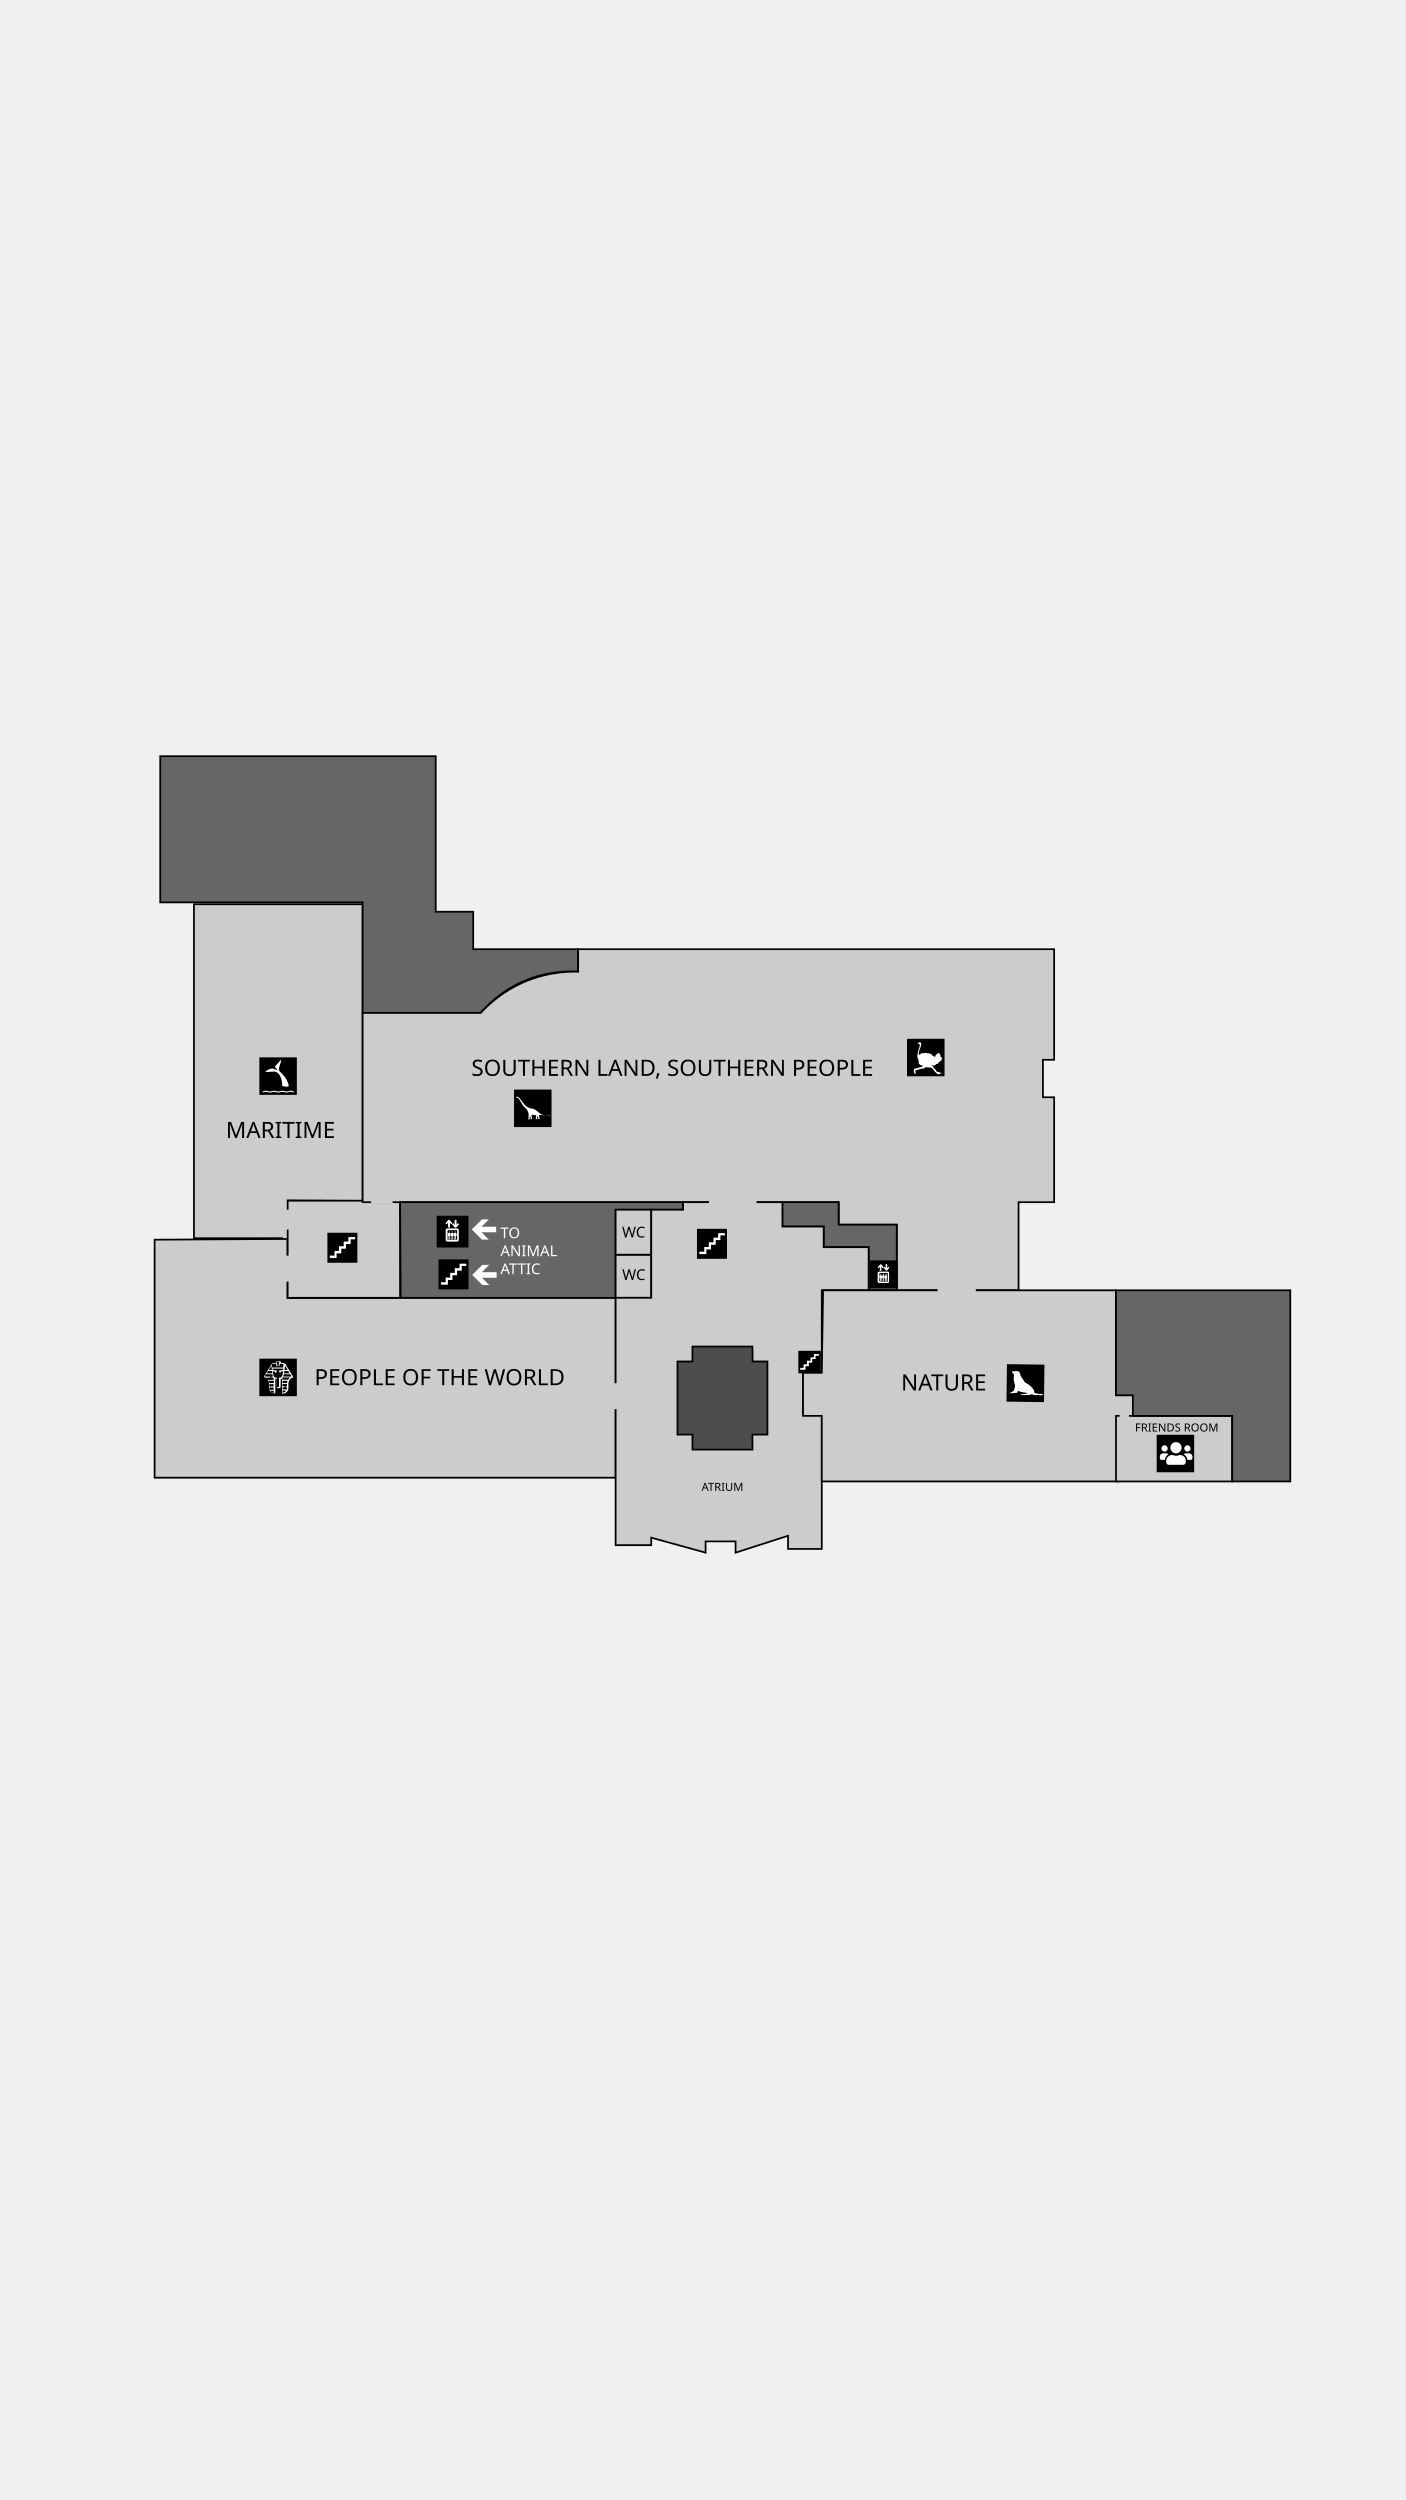
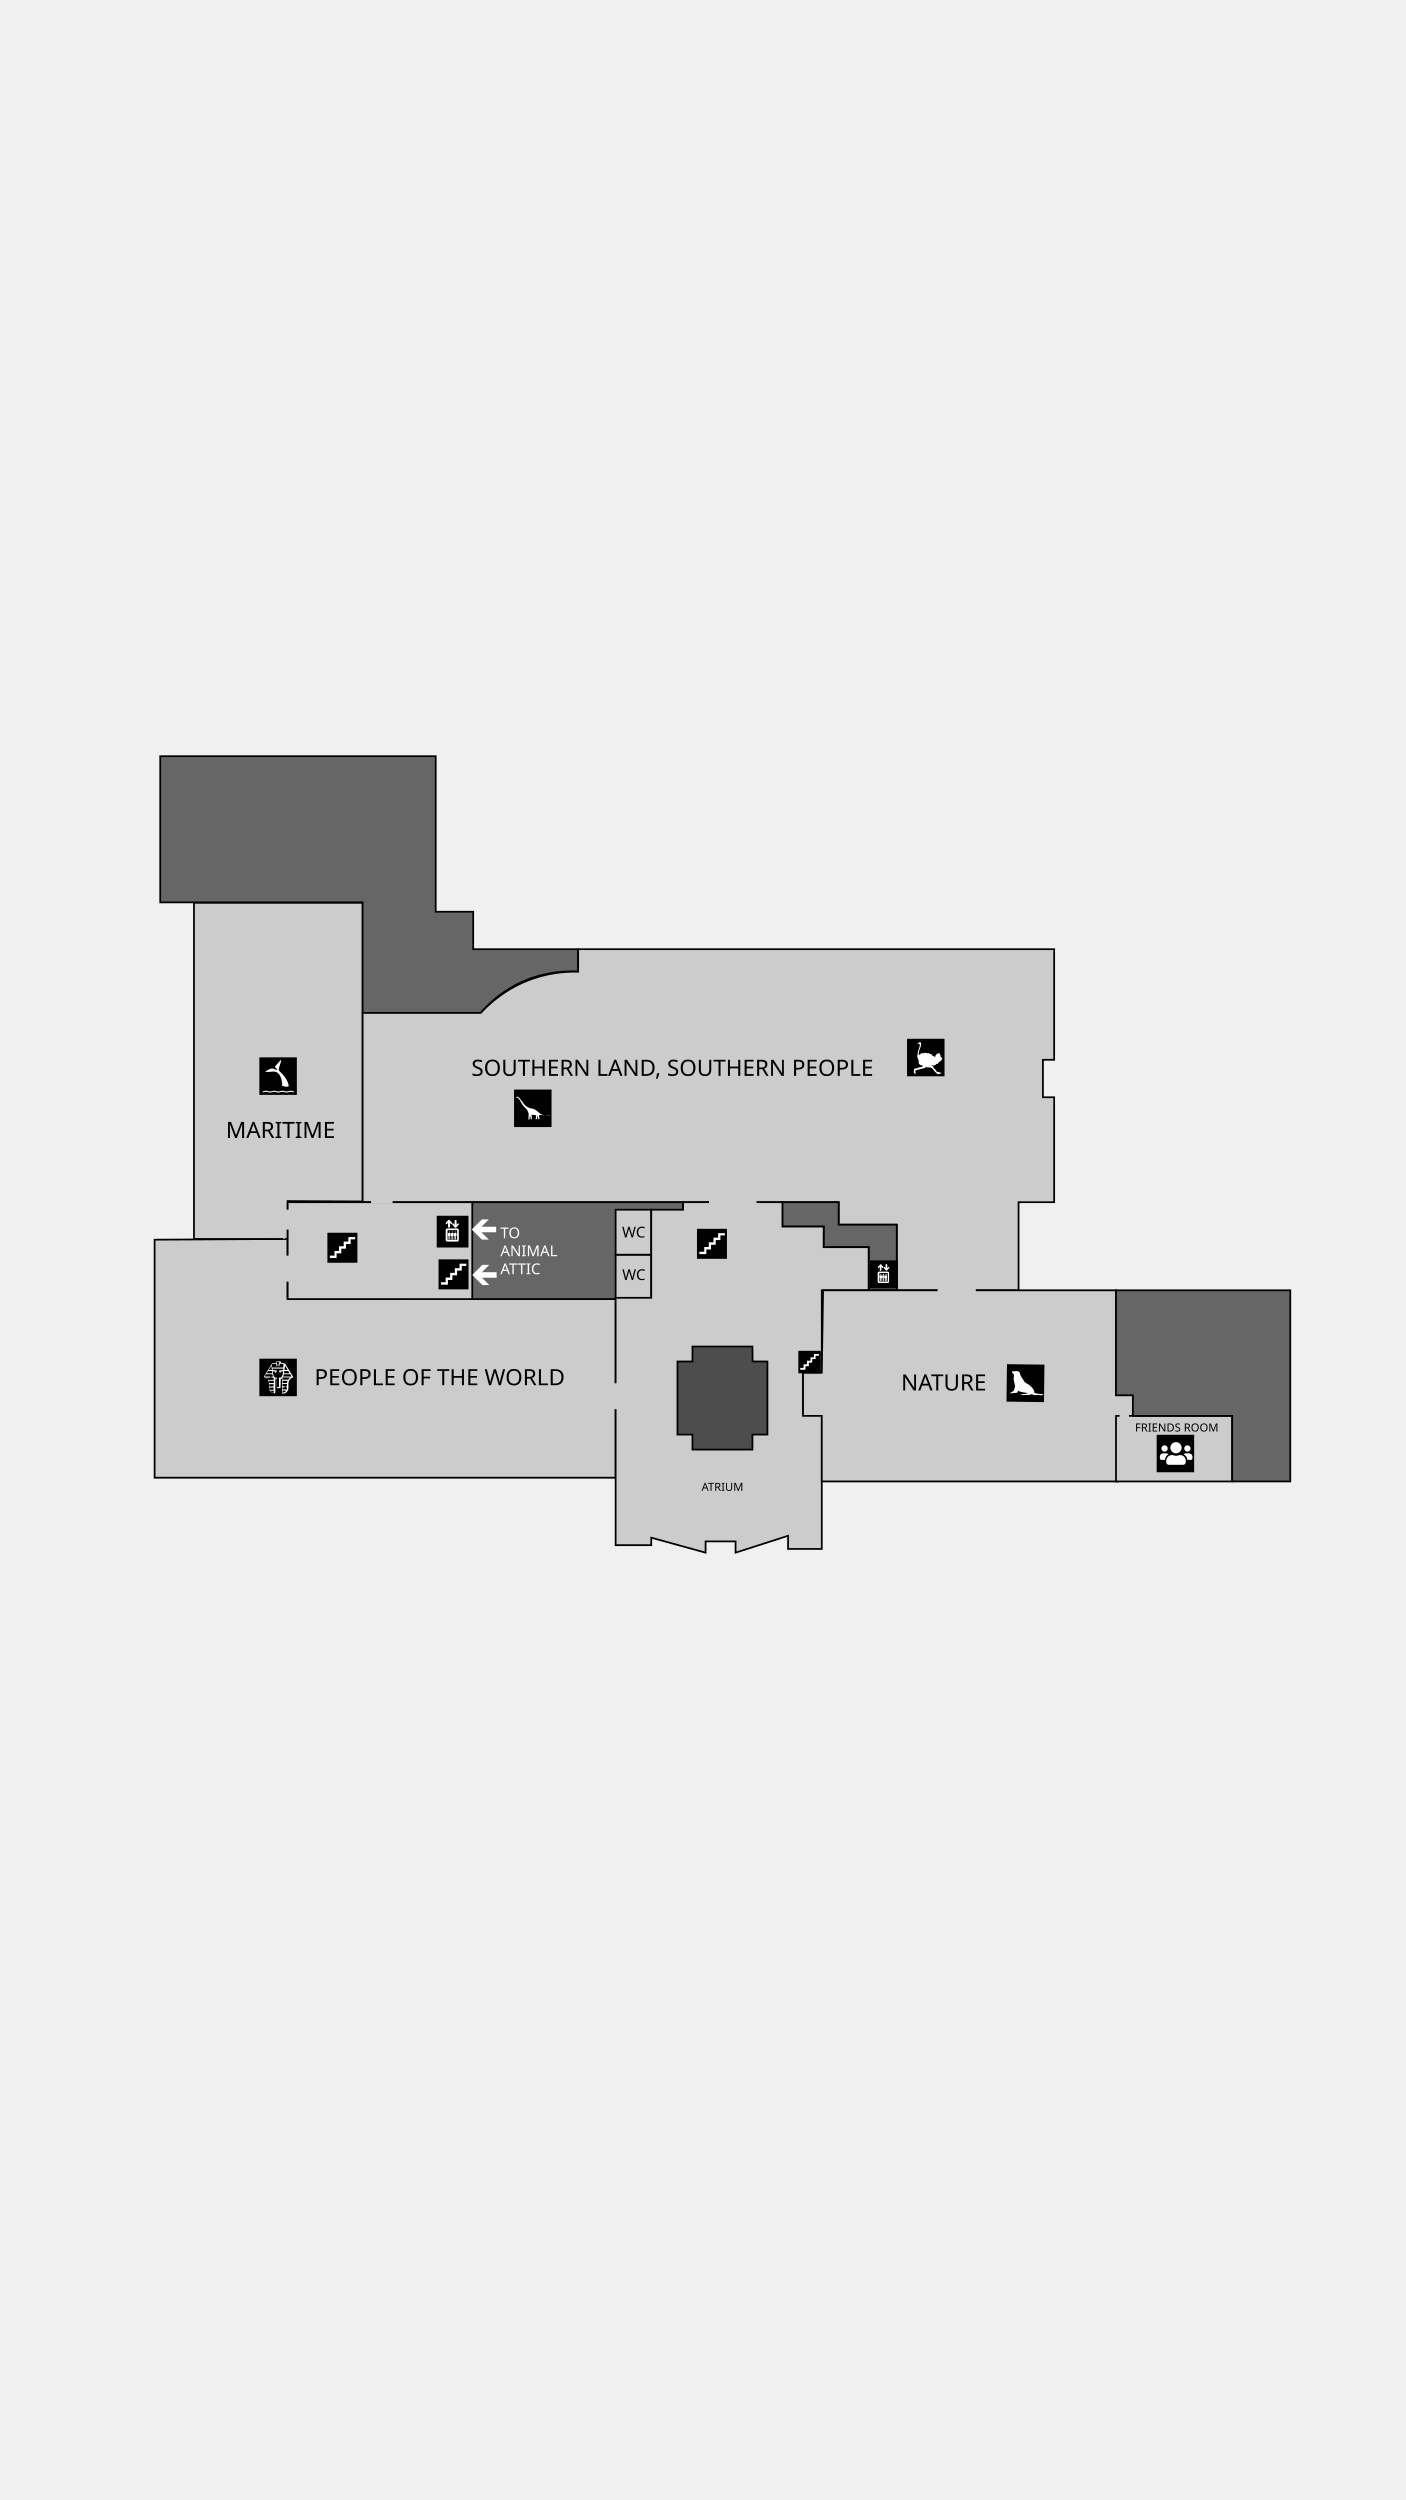
<svg xmlns="http://www.w3.org/2000/svg" xmlns:xlink="http://www.w3.org/1999/xlink" version="1.1" x="0px" y="0px" viewBox="0 0 750 1334" style="enable-background:new 0 0 750 1334;" xml:space="preserve">
  <style type="text/css">
	.st0{fill:#FFFFFF;}
	.st1{fill:#CCCCCC;stroke:#000000;stroke-width:0.938;}
	.st2{fill:#666666;stroke:#000000;stroke-width:0.938;}
	.st3{fill:#4D4D4D;stroke:#000000;stroke-width:0.938;}
	.st4{fill:none;stroke:#CCCCCC;stroke-width:3;stroke-miterlimit:10;}
	.st5{fill:#FFFFFF;stroke:#000000;stroke-miterlimit:10;}
	.st6{display:none;}
	.st7{display:inline;fill:#231F20;stroke:#000000;stroke-width:0.938;}
	.st8{display:inline;}
	.st9{stroke:#000000;stroke-width:0.938;}
	.st10{fill:none;}
	.st11{font-family:'Avenir-Book';}
	.st12{font-size:12px;}
	.st13{font-size:6px;}
	.st14{font-size:8px;}
</style>
  <symbol id="LeftArrow" viewBox="-26.5 -22 53 44">
    <path class="st0" d="M-26.5,0l22-22h15l-16,16h32V6h-32l16,16h-15L-26.5,0z" />
  </symbol>
  <g id="Layer_1">
    <g id="OUTLINE">
      <polygon class="st1" points="82.5,661.5 153.5,661.1 153.5,692.5 328.5,692.5 328.5,788.5 82.5,788.5   " />
-       <rect x="153.5" y="641.5" class="st1" width="60" height="51" />
-       <polyline class="st1" points="151,660.7 103.5,660.7 103.5,482.5 193.5,482.5 193.5,640.7 153.5,640.5 153.5,692.5 213.5,692.5     213.5,640.7 153.5,640.7 153.5,692.5 213.5,692.5 213.5,640.2   " />
+       <polyline class="st1" points="151,661.1 103.5,661.1 103.5,481.7 193.5,481.7 193.5,641.1 153.5,640.9 153.5,693.2 213.5,693.2     213.5,641.1 153.5,641.1 153.5,693.2 213.5,693.2 213.5,640.6   " />
      <path class="st2" d="M308.5,518.5c-5.6-0.4-16.6-0.3-29,5c-12,5.2-19.4,12.8-23,17h-63v-59h-108v-78h147v83h20v20h56V519" />
      <path class="st1" d="M256.5,540.5c3.8-4.1,9.7-9.5,18-14c14-7.5,27.2-8.2,34-8v-12h254v59h-6v20h6v56h-19v47h-65v-35h-31v-12h-254    v-101H256.5z" />
-       <polygon class="st2" points="213.8,692.5 328.5,692.5 328.5,645.5 364.5,645.5 364.5,641.5 213.5,641.5   " />
-       <rect x="328.5" y="669.5" class="st1" width="19" height="23" />
+       <polygon class="st2" points="251.7,693.2 337.6,693.2 337.6,645.6 364.5,645.6 364.5,641.5 251.5,641.5   " />
+       <rect x="328.5" y="669.5" class="st1" width="19" height="23.7" />
      <rect x="328.5" y="645.5" class="st1" width="19" height="24" />
      <polygon class="st2" points="417.4,641.5 447.5,641.5 447.5,653.5 478.5,653.5 478.5,688.5 463.5,688.5 463.5,665.5 439.5,665.5     439.5,654.5 417.5,654.5   " />
      <polygon class="st1" points="328.5,692.5 347.5,692.5 347.5,645.5 364.5,645.5 364.5,641.5 417.5,641.5 417.5,654.5 439.5,654.5     439.5,665.5 463.5,665.5 463.5,688.5 438.5,688.5 438.5,732.5 428.5,732.5 428.5,754.5 438.5,754.5 438.5,826.5 420.5,826.5     420.5,819.5 392.5,828.5 392.5,822.5 376.5,822.5 376.5,828.5 347.5,820.5 347.5,824.5 328.5,824.5   " />
      <polygon class="st1" points="439.2,688.5 595.5,688.5 595.5,744.5 604.5,744.5 604.5,755.5 596.5,755.5 596.5,790.5 438.5,790.5     438.5,755.5 428.5,755.5 428.5,732.5 438.5,732.5   " />
      <rect x="595.5" y="755.5" class="st1" width="62" height="35" />
      <polygon class="st2" points="595.5,688.5 688.5,688.5 688.5,790.5 657.5,790.5 657.5,755.5 604.5,755.5 604.5,744.5 595.5,744.5       " />
      <polygon id="Atrium" class="st3" points="369.5,718.5 401.5,718.5 401.6,726.5 409.5,726.5 409.5,765.5 401.5,765.5 401.5,773.5     369.5,773.5 369.5,765.5 361.5,765.5 361.5,726.5 369.5,726.5   " />
+       <rect x="153.5" y="641.5" class="st1" width="98.5" height="51.7" />
    </g>
    <line class="st4" x1="198" y1="640.7" x2="209.5" y2="640.7" />
    <line class="st4" x1="153.5" y1="656.1" x2="153.5" y2="645.5" />
    <line class="st4" x1="153.5" y1="683.9" x2="153.5" y2="670" />
    <line class="st4" x1="328.5" y1="751.9" x2="328.5" y2="738.1" />
    <line class="st4" x1="378.3" y1="641.5" x2="403.7" y2="641.5" />
    <line class="st4" x1="500.3" y1="688.5" x2="520.7" y2="688.5" />
    <line class="st4" x1="597.4" y1="755.3" x2="602.4" y2="755.3" />
  </g>
  <g id="Icons">
    <g id="Whale">
      <rect x="138.4" y="564.2" width="20" height="20" />
      <g>
        <path class="st5" d="M157.3,583.5c-0.4,0-0.7-0.1-1.1-0.2c-0.4-0.1-0.7-0.2-1.1-0.2c-0.4,0-0.8,0.1-1.1,0.2s-0.7,0.2-1.1,0.2     c-0.4,0-0.7-0.1-1.1-0.2c-0.4-0.1-0.7-0.2-1.1-0.2c-0.4,0-0.8,0.1-1.1,0.2s-0.7,0.2-1.1,0.2s-0.7-0.1-1.1-0.2     c-0.4-0.1-0.7-0.2-1.1-0.2c-0.4,0-0.8,0.1-1.1,0.2c-0.3,0.1-0.7,0.2-1.1,0.2c-0.4,0-0.7-0.1-1.1-0.2c-0.4-0.1-0.7-0.2-1.1-0.2     c-0.4,0-0.8,0.1-1.1,0.2c-0.3,0.1-0.7,0.2-1.1,0.2v-1.6c0.4,0,0.7-0.1,1.1-0.2c0.4-0.1,0.7-0.2,1.1-0.2c0.4,0,0.8,0.1,1.1,0.2     s0.7,0.2,1.1,0.2c0.4,0,0.7-0.1,1.1-0.2c0.4-0.1,0.7-0.2,1.1-0.2c0.4,0,0.8,0.1,1.1,0.2s0.7,0.2,1.1,0.2c0.4,0,0.7-0.1,1.1-0.2     c0.4-0.1,0.7-0.2,1.1-0.2c0.4,0,0.8,0.1,1.1,0.2c0.3,0.1,0.7,0.2,1.1,0.2c0.4,0,0.7-0.1,1.1-0.2c0.4-0.1,0.7-0.2,1.1-0.2     c0.4,0,0.8,0.1,1.1,0.2c0.3,0.1,0.7,0.2,1.1,0.2V583.5z M150.1,580.1c0.1,0,0.4-0.1,0.5-0.1c0.4,0,0.8,0.1,1.1,0.2     c0.3,0.1,0.7,0.2,1.1,0.2c0.4,0,0.7-0.1,1.1-0.2c0.2-0.1,0.5-0.2,0.7-0.2c-0.1-4.4-4.7-8.4-5-8.6c-0.2-0.2-0.4-0.7-0.3-1.2     l1.1-3.6c0.2-0.6,0.1-1.3-0.1-1.6c-0.1-0.1-0.5-0.2-0.7,0.1l-3,3.4c-0.7,0.7-0.1,1.4-0.1,1.4c-1-0.4-2.2-0.1-2.9,0.1l-2.4,1.3     c-0.2,0.1-0.4,0.4-0.2,0.6c0.4,0.7,1.8,0.7,4.6,0.4C150.1,571.8,150.2,579.2,150.1,580.1z" />
      </g>
    </g>
    <g id="Wheelchair_1_" class="st6">
      <rect x="622" y="535.8" class="st7" width="20" height="20" />
      <g id="Wheelchair" class="st8">
        <path class="st0" d="M629.2,539.4c0.9,0,1.5-0.7,1.5-1.5c0-0.9-0.7-1.5-1.5-1.5s-1.5,0.7-1.5,1.5     C627.7,538.6,628.4,539.4,629.2,539.4z M630.3,553.5c-2.7,0-4.8-2.2-4.8-4.9c0-1.4,0.7-2.8,1.6-3.6l-0.1-1.5     c-1.7,1-2.9,3-2.9,5.1c0,3.4,2.7,6.1,6,6.1c2.4,0,4.7-1.7,5.5-3.8l-1-1.2C634.5,551.8,632.6,553.5,630.3,553.5z M639.7,550.5H639     l-3-4.3c-0.2-0.3-0.8-1.1-1.5-1.1H631v-1.5h3c0.4,0,0.9-0.2,0.9-0.6c0-0.4-0.4-0.6-0.9-0.6h-3v-1.5c0-0.9-0.8-1.1-1.5-1.1     s-1.1,0.4-1.1,1.1v5.4c0.1,0.9,0.7,1.1,1.5,1.1h4.7l2.7,3.4c0.2,0.3,0.8,1.1,0.8,1.1h1.9c0.4,0,0.8-0.4,0.8-0.8     S640.1,550.5,639.7,550.5z" />
      </g>
    </g>
    <g id="Seal">
      <rect x="537.2" y="728.1" transform="matrix(1.322266e-02 -0.9999 0.9999 1.322266e-02 -198.0719 1275.428)" width="20" height="20" />
      <g>
        <g>
          <path class="st0" d="M556,743.8c-0.7,0.1-1.4,0-2.1-0.1c-0.5-0.1-1-0.2-1.4-0.3c-0.2,0-0.4-0.1-0.6-0.2c0.1-0.4,0-0.7-0.1-1      c-0.2-0.3-0.2-0.7-0.4-0.9c-1-1.4-2.3-2.5-3.9-3.3c-0.4-0.2-0.8-0.5-1-0.9c-0.2-0.4-0.5-0.8-0.7-1.2c-0.3-0.5-0.6-0.9-0.9-1.3      s-0.4-0.8-0.5-1.3c-0.1-0.3-0.2-0.5-0.3-0.8c-0.1-0.4-0.4-0.6-0.8-0.7c-0.3-0.1-0.5-0.2-0.8-0.2l-0.6,0c-0.5,0.2-1,0.2-1.5,0.1      c-0.3-0.1-0.4,0.1-0.4,0.4c0,0.1,0.1,0.2,0.1,0.3c0.3,0.3,0.6,0.7,0.9,1c0.1,0.1,0.1,0.2,0.1,0.3c0,0.3-0.1,0.6-0.1,0.9      c-0.1,0.3-0.2,0.6-0.1,0.9c0,0.6,0.1,1.1,0.2,1.7c0.1,0.5,0.3,1.1,0.4,1.6c0.1,0.3,0.1,0.6,0.1,0.9c-0.1,0.7-0.3,1.4-0.5,2      c-0.1,0.3-0.2,0.5-0.4,0.6c-0.4,0.2-0.8,0.4-1.1,0.6c-0.1,0-0.1,0-0.1,0.1c-0.2,0.1-0.5,0.2-0.7,0.4l0,0.1      c1.2-0.1,2.5-0.2,3.7-0.3c0.2,0,0.3-0.1,0.4-0.3c0.1-0.3,0.3-0.6,0.4-0.9c0.3,0.3,0.7,0.5,1.1,0.6c1,0.3,2.1,0.5,3.2,0.6      c0.2,0,0.5,0,0.7,0.1c0.1,0,0.1,0.1,0.2,0.1c-0.1,0.1-0.2,0.1-0.2,0.1c-0.8,0.1-1.5,0.4-2.4,0.4c-0.4,0-0.8,0-1.1,0.1      c-0.2,0-0.3,0.1-0.4,0.1l0,0.1c0.1,0,0.3,0,0.4,0c0.2,0,0.4,0.1,0.6,0.2l0.1,0l0.4,0c1.1,0,2.2,0,3.4-0.1c0.3,0,0.6,0,0.8-0.3      l0.1,0c0.2,0,0.5-0.1,0.6-0.1c0.1,0.1,0.2,0.3,0.3,0.3c0.8,0.2,1.6,0.4,2.4,0.2c0.2,0,0.3-0.1,0.5-0.1c0.2,0,0.3,0,0.5,0.1      c0.1,0,0.2,0.1,0.4,0.1l0.9,0c0.2-0.1,0.3-0.1,0.5-0.2c0.2-0.1,0.3-0.1,0.5-0.2l0,0C556.4,743.9,556.2,743.8,556,743.8z" />
        </g>
      </g>
    </g>
    <g id="Moa">
      <rect x="484" y="554.3" width="20" height="20" />
      <g>
        <g>
          <g>
            <path class="st0" d="M501.8,563.7c0-0.1-0.1-0.1,0-0.2c0.1-0.1,0-0.2,0-0.3c0-0.1,0-0.1,0-0.2c0,0,0-0.1,0-0.1       c-0.1-0.1-0.1-0.2-0.2-0.3c-0.1-0.1-0.2-0.2-0.2-0.3c-0.1-0.1-0.2-0.3-0.3-0.4c0,0-0.1,0-0.1,0c-0.1,0-0.1,0.1-0.2,0.1       c-0.1,0.1-0.2,0.1-0.3,0.1c-0.1,0-0.2,0-0.3,0.1c-0.2,0.1-0.3,0.2-0.4,0.3c-0.1,0.1-0.2,0.2-0.3,0.3c0,0-0.1,0.1-0.1,0.1       c-0.1,0.1-0.2,0.2-0.2,0.4c0,0.1-0.1,0.2-0.1,0.3c-0.1,0.1-0.1,0.2-0.1,0.3c0,0,0,0.1,0,0.1c-0.1,0-0.1,0-0.2,0       c-0.1,0-0.1,0-0.1-0.1c-0.1-0.1-0.2-0.1-0.3-0.2c-0.1,0-0.2-0.1-0.3-0.2c0,0-0.1-0.1-0.2-0.1c0,0-0.1,0-0.1,0       c-0.1-0.1-0.2-0.1-0.3-0.2c-0.1,0-0.1-0.1-0.2-0.1c-0.1,0-0.1,0-0.1-0.1c0-0.2,0-0.3-0.1-0.4c-0.1-0.2-0.3-0.3-0.4-0.2       c-0.1,0-0.2,0-0.2,0c-0.1,0-0.2-0.1-0.3-0.1c0,0,0,0-0.1,0c-0.1-0.1-0.2-0.2-0.4-0.3c0,0-0.1,0-0.1,0c0,0-0.1,0-0.1,0       c-0.2,0-0.4,0-0.5,0c-0.2,0-0.3,0.1-0.5,0c0,0,0,0,0,0c-0.1,0-0.1,0-0.1-0.1c0,0,0-0.1-0.1-0.1c-0.1,0-0.2,0-0.4,0       c-0.1,0-0.1,0-0.2,0c-0.1,0.1-0.2,0.1-0.3,0.2c0,0-0.1,0-0.1,0c0,0,0.1-0.1,0.1-0.1c0-0.1-0.1-0.2-0.2-0.2c0,0-0.1,0-0.1,0.1       c-0.1,0.1-0.1,0.1-0.2,0.2c-0.1,0.1-0.2,0.1-0.3,0.1c0-0.1-0.1-0.2-0.1-0.2c0,0-0.1,0-0.1,0c-0.1,0-0.2,0-0.3,0.1       c-0.1,0.1-0.1,0.1-0.2,0c-0.1-0.1-0.1-0.1-0.2,0c0,0-0.1,0.1-0.1,0.1c-0.1,0-0.2,0.1-0.3,0.2c0,0.1-0.1,0.1-0.2,0.2       c-0.1,0.1-0.3,0.3-0.4,0.4c0,0-0.1,0-0.1,0c-0.1,0-0.2-0.1-0.2-0.2c-0.1-0.2-0.1-0.4-0.2-0.5c0-0.1,0-0.2,0-0.2       c0-0.2,0.1-0.3,0.1-0.5c0-0.3,0.1-0.6,0.2-0.9c0.2-0.5,0.4-1,0.6-1.6c0.1-0.3,0.2-0.7,0.3-1c0-0.2,0.1-0.5,0.1-0.7       c0-0.1,0-0.3,0-0.4c0-0.4-0.1-0.6-0.4-0.7c0,0-0.1,0-0.1-0.1c-0.1,0-0.1,0-0.2,0c-0.1,0-0.2,0-0.3,0.1c-0.1,0-0.2,0.1-0.3,0.2       c-0.1,0.1-0.1,0.1-0.2,0.1c-0.1,0-0.2,0-0.3,0.1c-0.1,0-0.2,0.1-0.3,0.2c0.2,0,0.4,0.1,0.6,0.1c0.2,0,0.4,0.1,0.6,0.3       c0.1,0.1,0.2,0.2,0.2,0.3c0,0.1,0,0.2,0,0.4c0,0.3-0.1,0.6-0.2,0.9c-0.1,0.2-0.2,0.3-0.2,0.5c-0.1,0.4-0.2,0.8-0.4,1.2       c-0.1,0.2-0.2,0.4-0.2,0.7c-0.1,0.3-0.1,0.6-0.1,0.9c0,0.1,0,0.3-0.1,0.4c0,0.1,0,0.1,0,0.2c0,0.2-0.1,0.3-0.1,0.5       c0,0.2,0,0.5,0,0.7c0,0.1,0,0.2,0.1,0.3c0,0.3,0.1,0.6,0.3,1c0,0.1,0,0.1,0.1,0.2c0,0.1,0,0.2,0.1,0.3c0.1,0,0.1,0.1,0.1,0.2       c0.1,0.2,0,0.4,0,0.6c0,0.2,0,0.4,0,0.5c0.1,0.2,0.1,0.5,0.2,0.7c0,0,0.1,0.1,0.1,0.1c0.2,0.1,0.3,0.3,0.5,0.4c0,0,0,0,0,0       c0.1,0.1,0.2,0.2,0.3,0.2c0.2,0,0.5,0.1,0.7,0.1c0,0,0.1,0,0.1,0c0.1,0,0.1,0.1,0.2,0.1c0,0,0.1,0.1,0.1,0.1       c0,0.1-0.1,0.1-0.1,0.2c-0.1,0.2-0.2,0.3-0.4,0.3c-0.2,0.1-0.4,0.1-0.5,0.2c-0.2,0-0.5,0.1-0.7,0.1c-0.2,0-0.4,0.1-0.6,0.2       c-0.2,0.1-0.5,0.2-0.7,0.3c-0.2,0.1-0.4,0.1-0.6,0.1c-0.1,0-0.1,0-0.2,0c0,0,0,0-0.1,0c-0.1,0.1-0.2,0.1-0.3,0.1       c0,0-0.1,0-0.1,0c-0.1,0-0.2,0.1-0.3,0.2c-0.1,0.1-0.1,0.2-0.1,0.4c0,0.2,0,0.3-0.1,0.5c0,0.2,0,0.4,0,0.7c0,0.1,0,0.1,0,0.2       c0,0,0,0,0,0.1c0.1,0.2,0.2,0.3,0.4,0.5c0.1,0.1,0.3,0.2,0.4,0.2c0,0,0,0,0,0c0.1,0,0.1,0,0.2,0c0,0,0.1,0,0.1,0       c0.1,0,0.1,0,0.2-0.1c0-0.1,0-0.1-0.1-0.1c0,0-0.1,0-0.1-0.1c-0.1,0-0.1,0-0.2,0c0,0-0.1,0-0.1,0c0,0-0.1-0.1-0.1-0.1       c0,0,0,0,0,0c0.1-0.1,0.2-0.2,0.3-0.3c0,0,0,0,0-0.1c0-0.1-0.1-0.3-0.1-0.4c-0.1-0.1-0.1-0.3-0.2-0.4c0,0,0-0.1,0-0.1       c0,0,0,0,0-0.1c0,0,0.1,0,0.2,0c0.1,0,0.1,0,0.2,0c0,0,0.1,0,0.1,0c0.4-0.2,0.8-0.4,1.3-0.5c0.4-0.1,0.8-0.2,1.2-0.3       c0.2,0,0.4-0.1,0.6-0.1c0,0,0,0,0.1,0c0.1-0.1,0.3-0.2,0.4-0.2c0.2,0,0.3,0,0.5,0c0.1,0,0.2,0,0.3,0c0.1,0,0.2-0.1,0.3-0.2       c0.1-0.1,0.2-0.2,0.2-0.2c0.1-0.1,0.2-0.2,0.3-0.3c0,0,0.1-0.1,0.1-0.1c0,0,0,0,0.1,0c0.1,0.1,0.3,0.1,0.4,0.2       c0.2,0.1,0.3,0.1,0.5,0.1c0.3,0,0.6,0,1,0c0.1,0,0.2,0,0.3,0c0,0,0.1,0,0.1,0c0.1,0.1,0.2,0.1,0.3,0.2c0.1,0.1,0.2,0.1,0.3,0.2       c0,0,0,0,0.1,0c0.1,0,0.1,0.1,0.2,0.1c0.2,0.2,0.3,0.3,0.5,0.5c0.2,0.2,0.4,0.5,0.5,0.7c0.2,0.2,0.4,0.5,0.6,0.7       c0.2,0.2,0.4,0.4,0.7,0.6c0,0,0,0,0.1,0.1c0.1,0.2,0.2,0.3,0.4,0.4c0.2,0.1,0.4,0.1,0.6,0.1c0.3,0,0.6-0.1,0.9-0.2       c0.2-0.1,0.3-0.2,0.4-0.4c0-0.1,0.1-0.1,0.1-0.2c0,0,0,0,0,0c0,0,0,0,0-0.1c-0.1,0-0.2,0-0.3,0c-0.1,0-0.2,0.1-0.3,0.1       c-0.1,0-0.2,0-0.2,0.1c-0.1,0-0.2,0-0.3-0.2c0,0,0.1,0,0.1,0c0.1,0,0.1,0,0.2,0c0,0,0,0,0.1,0c0,0,0,0,0,0c0,0,0,0,0-0.1       c-0.1-0.1-0.2-0.1-0.3-0.1c-0.2-0.1-0.5-0.1-0.8-0.1c-0.1,0-0.1,0-0.2,0c0,0,0,0-0.1,0c-0.1-0.1-0.3-0.3-0.4-0.4       c-0.2-0.2-0.4-0.5-0.5-0.8c-0.1-0.1-0.2-0.2-0.3-0.4c0,0-0.1-0.1-0.1-0.1c0,0,0,0,0,0c0,0-0.1,0-0.1,0c0,0,0,0,0,0.1       c0,0,0,0,0,0c-0.1-0.1-0.3-0.3-0.4-0.4c-0.1-0.2-0.2-0.3-0.2-0.5c-0.1-0.2-0.1-0.3-0.2-0.5c0-0.1-0.1-0.1-0.1-0.2       c0,0-0.1,0-0.1,0c-0.2,0-0.3,0-0.5,0c-0.1,0-0.1-0.1-0.2-0.1c0,0-0.1-0.1-0.1-0.1c0.1,0,0.1,0,0.2,0c0.2-0.1,0.4-0.1,0.6-0.1       c0.2,0,0.5,0,0.7,0c0.1,0,0.2,0,0.3,0c0.1,0,0.2-0.1,0.3-0.2c0.1-0.1,0.3-0.2,0.4-0.3c0.1,0,0.1-0.1,0.1-0.2       c0-0.1,0.1-0.1,0.2-0.1c0,0,0,0,0.1,0c0.1,0,0.2,0,0.3,0c0.1,0,0.2,0,0.3-0.1c0,0,0,0,0-0.1c0,0,0,0,0,0c0,0,0-0.1,0-0.1       c0,0,0.1,0,0.1,0c0,0,0.1,0,0.1,0c0.1,0,0.1,0,0.2-0.1c0-0.1,0-0.1,0-0.2c0,0,0,0,0-0.1c0,0,0-0.1,0-0.1       c0.1-0.1,0.1-0.1,0.2-0.2c0.1-0.1,0.1-0.1,0.2-0.1c0,0,0.1,0,0.1,0c0,0,0,0.1,0,0.1c0,0,0,0,0.1,0.1c0,0,0,0,0-0.1       c0,0,0-0.1,0-0.1c0,0,0-0.1,0-0.1c0.1-0.1,0.2-0.1,0.3-0.2c0.1-0.1,0.1-0.1,0.2-0.2c0.1-0.1,0.3-0.1,0.4-0.2       c0.1,0,0.1-0.1,0.1-0.2c0,0,0-0.1-0.1-0.1c0-0.1,0-0.1,0-0.1c0,0,0,0,0.1,0c0.1,0,0.1-0.1,0.1-0.2c0-0.1,0.1-0.2,0.1-0.2       c0-0.1,0.1-0.2,0.2-0.2c0,0,0,0,0,0c0,0,0-0.1,0-0.1c0-0.1-0.1-0.1-0.1-0.2C501.9,563.7,501.8,563.7,501.8,563.7z" />
          </g>
        </g>
      </g>
    </g>
    <g id="Mummy">
      <rect x="138.4" y="725" width="20" height="20" />
      <g>
        <path class="st0" d="M156.4,734.8C156.4,734.8,156.4,734.8,156.4,734.8C156.4,734.8,156.4,734.8,156.4,734.8     C156.4,734.8,156.4,734.8,156.4,734.8C156.4,734.8,156.4,734.8,156.4,734.8C156.4,734.8,156.4,734.8,156.4,734.8     c0-0.1,0-0.2,0-0.2c0,0,0,0,0,0c0,0,0,0,0,0c0,0,0,0,0,0l-4.3-7c0,0,0,0,0,0c0,0,0,0,0,0c0,0,0,0,0,0c0,0,0,0,0,0c0,0,0,0,0,0     c0,0,0,0,0,0c0,0,0,0,0,0c0,0,0,0,0,0c0,0,0,0,0,0c0,0,0,0,0,0c0,0,0,0,0,0c0,0,0,0,0,0c0,0,0,0,0,0c0,0,0,0,0,0c0,0,0,0,0,0     c0,0,0,0,0,0c0,0-0.9-0.3-2.1-0.4c0-0.4-0.2-0.7-0.5-0.8c-0.3-0.1-0.6-0.1-0.9-0.1c-0.3,0-0.6,0-0.9,0.1     c-0.3,0.1-0.5,0.4-0.5,0.8c-1.3,0.1-2.1,0.4-2.1,0.4c0,0,0,0,0,0c0,0,0,0,0,0c0,0,0,0,0,0c0,0,0,0,0,0c0,0,0,0,0,0c0,0,0,0,0,0     c0,0,0,0,0,0c0,0,0,0,0,0c0,0,0,0,0,0c0,0,0,0,0,0c0,0,0,0,0,0c0,0,0,0,0,0c0,0,0,0,0,0c0,0,0,0,0,0c0,0,0,0,0,0c0,0,0,0,0,0     l-4.3,7c0,0,0,0,0,0c0,0,0,0,0,0c0,0,0,0,0,0c0,0,0,0.1,0,0.1c0,0,0,0,0,0c0,0,0,0,0,0c0,0,0,0,0,0c0,0,0,0,0,0c0,0,0,0,0,0     c0,0,0,0,0,0c0,0,0,0,0,0c0,0,0,0,0,0l0,0c0,0,0,0.1,0.1,0.1c0,0,0,0,0,0c0,0,0,0,0,0c0,0,0,0,0,0c0,0,0.1,0,0.1,0     c1.5,0.5,2.5,1.9,2.5,3.4v2.2c0,0.4,0.1,0.8,0.2,1.2c0,0,0,0,0,0c0.5,1.1,1.6,1.9,2.9,1.9c0.2,0,0.3-0.1,0.3-0.3v-1.8     c0,0,0,0,0,0s0,0,0,0V740c0,0,0,0,0,0s0,0,0,0v-1.7c0,0,0,0,0,0s0,0,0,0v-1.7c0,0,0,0,0,0s0,0,0,0v-1.1c0.2,0.2,0.4,0.3,0.7,0.4     l0.1,4.5c0,0.1,0.1,0.2,0.1,0.2c0,0,0.4,0.2,0.9,0.2s0.8-0.2,0.9-0.2c0.1-0.1,0.1-0.1,0.1-0.2l0.1-4.5c0.3-0.1,0.5-0.2,0.7-0.4     v1.1c0,0,0,0,0,0s0,0,0,0v1.7c0,0,0,0,0,0s0,0,0,0v1.7c0,0,0,0,0,0s0,0,0,0v1.7c0,0,0,0,0,0s0,0,0,0v1.7c0,0.2,0.1,0.3,0.3,0.3     c1.3,0,2.4-0.8,2.9-1.9c0,0,0,0,0,0c0.2-0.4,0.2-0.8,0.2-1.2v-2.2c0-1.6,1-3,2.5-3.4c0,0,0.1,0,0.1,0c0,0,0,0,0,0c0,0,0,0,0,0     c0,0,0,0,0,0C156.3,735,156.3,734.9,156.4,734.8C156.3,734.9,156.3,734.9,156.4,734.8C156.3,734.9,156.3,734.9,156.4,734.8     C156.4,734.9,156.4,734.9,156.4,734.8C156.4,734.8,156.4,734.8,156.4,734.8z M153.5,731h-1.7c0.1-0.9,0.2-1.7,0.3-2.3L153.5,731z      M151.7,731.6h2.1l0.7,1.2h-3C151.6,732.4,151.7,732,151.7,731.6z M151.4,733.6c0-0.1,0-0.2,0.1-0.3h3.4l0.7,1.2H151     C151.2,734.2,151.3,733.9,151.4,733.6z M147.2,727.6l0.2,0.4l0.1,0.9c0,0.1,0.1,0.2,0.3,0.2c0,0,0,0,0,0c0.2,0,0.3-0.2,0.2-0.3     l-0.1-1c0,0,0-0.1,0-0.1l-0.4-0.8c0-0.3,0.1-0.3,0.8-0.3c0.7,0,0.8,0,0.8,0.3l-0.4,0.8c0,0,0,0.1,0,0.1l-0.1,1     c0,0.2,0.1,0.3,0.2,0.3c0.2,0,0.3-0.1,0.3-0.2l0.1-0.9l0.2-0.4c0.9,0.1,1.6,0.3,1.9,0.3c0,0.3-0.1,1-0.2,1.8h-5.9     c-0.1-0.8-0.2-1.5-0.2-1.8C145.6,727.9,146.3,727.7,147.2,727.6z M143,731.6h2.1c0.1,0.4,0.1,0.8,0.2,1.2h-3L143,731.6z      M144.8,728.7c0.1,0.6,0.1,1.5,0.3,2.3h-1.7L144.8,728.7z M141.9,735.1h2.1c0.2,0,0.3-0.1,0.3-0.3c0-0.2-0.1-0.3-0.3-0.3h-2.8     l0.7-1.2h3.4c0,0.1,0,0.2,0.1,0.3c0.1,0.3,0.2,0.6,0.3,0.9h-0.6c-0.2,0-0.3,0.1-0.3,0.3c0,0.2,0.1,0.3,0.3,0.3h0.9v1.2h-3     c-0.1-0.1-0.1-0.2-0.2-0.2C142.6,735.6,142.3,735.3,141.9,735.1z M143.7,738.6h2.3v1.2h-2.3C143.7,739.7,143.7,738.6,143.7,738.6     z M143.7,738c0-0.4-0.2-0.8-0.3-1.2h2.7v1.2H143.7z M143.7,740.7v-0.3h2.3v1.2h-2.2C143.8,741.2,143.7,740.9,143.7,740.7z      M144.2,742.1h1.9v1.2C145.3,743.1,144.6,742.7,144.2,742.1z M149.5,735.2c0-0.1-0.1-0.2-0.3-0.2c0,0,0,0,0,0     c-0.2,0-0.3,0.1-0.3,0.3l0,0.3c0,0,0,0,0,0l-0.1,4.5c-0.1,0-0.3,0.1-0.5,0.1c-0.2,0-0.3,0-0.5-0.1l-0.1-4.5c0,0,0,0,0,0l0-0.3     c0-0.2-0.1-0.3-0.3-0.3c0,0,0,0,0,0c-0.1,0-0.2,0.1-0.3,0.2c-0.3-0.1-0.5-0.3-0.8-0.6c0,0,0,0,0,0c0,0,0,0,0,0     c-0.2-0.3-0.4-0.7-0.5-1.1c-0.1-0.4-0.2-1.1-0.3-1.8l1.4,0.2l-0.1,0.2c-0.1,0.1,0,0.3,0.1,0.4c0,0,0.1,0,0.2,0     c0.1,0,0.2,0,0.2-0.1l0.4-0.6c0.1-0.1,0.1-0.2,0-0.3s-0.1-0.2-0.2-0.2l-2-0.3c0-0.2-0.1-0.5-0.1-0.7h5.8c0,0.2-0.1,0.5-0.1,0.7     l-2,0.3c-0.1,0-0.2,0.1-0.2,0.2c0,0.1,0,0.2,0,0.3l0.4,0.6c0.1,0.1,0.1,0.1,0.2,0.1c0.1,0,0.1,0,0.2,0c0.1-0.1,0.2-0.3,0.1-0.4     l-0.1-0.2l1.4-0.2c-0.1,0.7-0.2,1.4-0.3,1.8c-0.1,0.4-0.3,0.8-0.5,1.1c0,0,0,0,0,0c0,0,0,0,0,0     C150,734.9,149.8,735.1,149.5,735.2z M150.8,740.3h0.9c0.2,0,0.3-0.1,0.3-0.3s-0.1-0.3-0.3-0.3h-0.9v-1.2h2.3v1.2h-0.3     c-0.2,0-0.3,0.1-0.3,0.3s0.1,0.3,0.3,0.3h0.3v0.3c0,0.3,0,0.6-0.1,0.8h-2.2V740.3z M153.1,738h-2.3v-1.2h2.7     C153.3,737.2,153.1,737.6,153.1,738z M150.8,743.2v-1.2h1.9C152.2,742.7,151.5,743.1,150.8,743.2z M153.9,736     c-0.1,0.1-0.1,0.2-0.2,0.2h-3v-1.2h4.1C154.5,735.3,154.2,735.6,153.9,736z" />
      </g>
    </g>
    <g id="Plesiosaur">
      <rect x="274.3" y="581.4" width="20" height="20" />
      <g>
        <g>
          <path class="st0" d="M293.4,595.3c-1,0.1-1.9,0-2.9-0.2c-0.7-0.1-1.5-0.3-2.1-0.8c-0.5-0.3-0.9-0.7-1.4-1.1      c-0.8-0.7-1.7-1.3-2.7-1.6c-0.4-0.1-0.8-0.2-1.2-0.2c-0.4,0-0.8-0.2-1.1-0.4c-0.6-0.3-1.2-0.6-1.7-1.1c-0.5-0.5-0.9-1-1.3-1.6      c-0.5-0.7-1-1.4-1.5-2c-0.3-0.3-0.5-0.7-0.9-0.9c-0.2-0.1-0.4-0.2-0.6-0.2c0,0-0.1-0.1-0.1-0.1c-0.1,0-0.2,0-0.2,0.1      c-0.1,0.1,0,0.1-0.1,0.2c0,0-0.2,0.2-0.2,0.3c0.1,0,0.1,0,0.2,0c0,0,0,0.1-0.1,0.1c0.1,0.1,0.1,0,0.2,0c0.3-0.1,0.5-0.1,0.7,0.1      c0.4,0.3,0.7,0.8,1,1.2c0.4,0.7,0.8,1.4,1.2,2.1c0.4,0.7,1,1.3,1.6,1.9c0.3,0.3,0.6,0.6,0.9,0.9c0.3,0.3,0.3,0.6,0.5,1      c0.1,0.3,0.3,0.6,0.4,1c0,0.1,0.1,0.2,0.1,0.2c0,0.8-0.1,1.7-0.1,2.5c0,0.2-0.1,0.3-0.1,0.5c0,0,0,0,0,0c-0.1,0-0.2,0.1-0.2,0.1      c-0.1,0.1,0.1,0,0.2,0c0,0,0,0,0.1,0c0.2,0,0.3,0,0.5,0c0,0,0.1-0.1,0.1-0.2c0-0.5,0.1-0.9,0.1-1.4c0-0.1,0-0.3,0.1-0.4      c0.1,0.6,0.5,1.2,0.4,1.8c-0.1,0-0.2,0.1-0.2,0.1c-0.1,0.1,0.1,0,0.2,0c0.2,0,0.4,0,0.6,0c0,0,0.1-0.1,0.1-0.2      c-0.1-0.5-0.1-1-0.2-1.5c0-0.2-0.1-0.5-0.1-0.7c0.8,0.1,1.7,0.2,2.5,0.3c-0.1,0.6,0,1.3-0.3,2c0,0-0.1,0.1-0.1,0.1      c-0.1,0.1,0.1,0,0.2,0c0.2,0,0.3,0,0.5,0c0.1,0,0.2-0.1,0.2-0.2c0-0.6,0.2-1.1,0.3-1.7c0,0,0,0,0-0.1c0,0.1,0.1,0.3,0.1,0.4      c0.1,0.3,0.1,0.6,0.2,0.9c0.1,0.2,0.1,0.4-0.1,0.6c0,0-0.1,0.1-0.1,0.1c-0.1,0.1,0.1,0,0.3,0c0,0,0,0,0.1,0c0.1,0,0.2,0,0.3,0      c0.1,0,0.2-0.1,0.2-0.2c0-0.2,0-0.5-0.1-0.7c-0.1-0.4-0.2-0.9-0.1-1.4c2.1,0.2,4.1,0.5,6.2,0.2c0,0,0-0.1,0-0.1      C293.5,595.3,293.4,595.3,293.4,595.3z" />
        </g>
      </g>
    </g>
    <g id="WorldStairs">
      <g>
        <rect x="174.7" y="657.8" width="16" height="16" />
      </g>
      <g>
        <g id="g1327_1_">
          <path id="path1329_1_" class="st0" d="M176,670h2.5v-2.5h2.4V665h2.5v-2.5h2.5v-2.4h3.6v1.2h-2.4v2.5h-2.5v2.5h-2.5v2.5h-2.5      v2.5H176V670z" />
        </g>
      </g>
    </g>
    <g id="AALift">
      <rect x="233.5" y="649.2" class="st9" width="16" height="16" />
      <g>
        <g id="g7515_1_" transform="translate(-8.19e-2,-0.5853944)">
          <g id="g2314_1_">
            <path id="path2316_1_" d="M236,650.7c-1,0-1.5,0.5-1.5,1.5V663c0,1,0.5,1.5,1.5,1.5h10.8c1,0,1.5-0.5,1.5-1.5v-10.7       c0-1-0.5-1.5-1.5-1.5C246.7,650.7,236,650.7,236,650.7z" />
          </g>
          <g id="g2318_1_">
            <g id="g2320_1_">
              <path id="path2322_1_" class="st0" d="M237.9,662.2V657l0,0c0-0.5,0.4-0.9,0.9-0.9h5.2c0.5,0,0.9,0.4,0.9,0.9v5.2l0,0        c0,0.6-0.4,0.9-0.9,0.9h-5.2v0C238.3,663.1,237.9,662.7,237.9,662.2z" />
              <path id="path2324_1_" d="M238.9,657h5.1v5.1h-5.1V657z" />
            </g>
            <g id="g2326_1_">
              <path id="path2328_1_" class="st0" d="M242.7,652c0-0.7,1-0.7,1,0l0,2.1l0.5-0.6c0.4-0.4,1,0.2,0.6,0.6l-1.3,1.5        c-0.2,0.2-0.5,0.2-0.7,0l-1.3-1.5c-0.4-0.5,0.3-1,0.6-0.6l0.5,0.7L242.7,652z" />
              <path id="path2330_1_" class="st0" d="M239.2,655.2c0,0.7,1,0.7,1,0l0-2.1l0.5,0.6c0.4,0.4,1-0.2,0.6-0.6l-1.3-1.5        c-0.2-0.2-0.5-0.2-0.7,0l-1.3,1.5c-0.4,0.5,0.3,1,0.6,0.6l0.5-0.7L239.2,655.2z" />
            </g>
            <g id="g2332_1_">
              <g id="g2334_1_">
                <path id="path2336_1_" class="st0" d="M243.8,659.9c0,0.1-0.1,0.2-0.2,0.2c0,0-1.1,0-1.1,0c-0.1,0-0.2-0.1-0.2-0.2v-1.2         c0-0.1,0.1-0.2,0.2-0.2c0,0,1,0,1,0c0.1,0,0.2,0.1,0.2,0.2V659.9z" />
                <g id="g2338_1_">
                  <path id="path2340_1_" class="st0" d="M243.5,660.1H243v1.7c0,0.3,0.4,0.3,0.4,0V660.1z" />
                  <path id="path2342_1_" class="st0" d="M243,660.1h-0.4v1.7c0,0.3,0.4,0.3,0.4,0V660.1z" />
                </g>
                <g id="g2344_1_">
                  <path id="path2346_1_" class="st0" d="M243,658.3c0.2,0,0.3-0.1,0.3-0.3c0-0.2-0.1-0.3-0.3-0.3c-0.2,0-0.3,0.1-0.3,0.3          C242.7,658.2,242.8,658.3,243,658.3z" />
                  <path id="path2348_1_" class="st0" d="M234.1,650.3" />
                </g>
              </g>
              <g id="g2350_1_">
                <path id="path2352_1_" class="st0" d="M242.2,659.9c0,0.1-0.1,0.2-0.2,0.2c0,0-1.1,0-1.1,0c-0.1,0-0.2-0.1-0.2-0.2v-1.2         c0-0.1,0.1-0.2,0.2-0.2c0,0,1,0,1,0c0.1,0,0.2,0.1,0.2,0.2V659.9z" />
                <g id="g2354_1_">
                  <path id="path2356_1_" class="st0" d="M241.9,660.1h-0.4v1.7c0,0.3,0.4,0.3,0.4,0V660.1z" />
                  <path id="path2358_1_" class="st0" d="M241.4,660.1H241v1.7c0,0.3,0.4,0.3,0.4,0V660.1z" />
                </g>
                <g id="g2360_1_">
                  <path id="path2362_1_" class="st0" d="M241.4,658.3c0.2,0,0.3-0.1,0.3-0.3c0-0.2-0.1-0.3-0.3-0.3c-0.2,0-0.3,0.1-0.3,0.3          C241.1,658.2,241.3,658.3,241.4,658.3z" />
                  <path id="path2364_1_" class="st0" d="M234.1,650.3" />
                </g>
              </g>
              <g id="g2366_1_">
                <path id="path2368_1_" class="st0" d="M240.6,659.9c0,0.1-0.1,0.2-0.2,0.2c0,0-1.1,0-1.1,0c-0.1,0-0.2-0.1-0.2-0.2v-1.2         c0-0.1,0.1-0.2,0.2-0.2c0,0,1,0,1,0c0.1,0,0.2,0.1,0.2,0.2V659.9z" />
                <g id="g2370_1_">
                  <path id="path2372_1_" class="st0" d="M240.3,660.1h-0.4v1.7c0,0.3,0.4,0.3,0.4,0V660.1z" />
                  <path id="path2374_1_" class="st0" d="M239.8,660.1h-0.4v1.7c0,0.3,0.4,0.3,0.4,0V660.1z" />
                </g>
                <g id="g2376_1_">
                  <path id="path2378_1_" class="st0" d="M239.9,658.3c0.2,0,0.3-0.1,0.3-0.3c0-0.2-0.1-0.3-0.3-0.3c-0.2,0-0.3,0.1-0.3,0.3          C239.5,658.2,239.7,658.3,239.9,658.3z" />
                  <path id="path2380_1_" class="st0" d="M234.1,650.3" />
                </g>
              </g>
            </g>
          </g>
        </g>
      </g>
    </g>
    <g id="MainLift">
      <rect x="464.6" y="673" class="st9" width="14" height="14" />
      <g>
        <g id="g7515_2_" transform="translate(-8.19e-2,-0.5853944)">
          <g id="g2314_2_">
            <path id="path2316_2_" d="M466.8,674.4c-0.9,0-1.3,0.4-1.3,1.4v9.4c0,0.9,0.4,1.3,1.3,1.3h9.4c0.9,0,1.3-0.4,1.3-1.3v-9.4       c0-0.9-0.4-1.4-1.3-1.4C476.1,674.4,466.8,674.4,466.8,674.4z" />
          </g>
          <g id="g2318_2_">
            <g id="g2320_2_">
              <path id="path2322_2_" class="st0" d="M468.4,684.4v-4.5l0,0c0-0.5,0.3-0.8,0.8-0.8h4.5c0.5,0,0.8,0.4,0.8,0.8v4.5l0,0        c0,0.5-0.4,0.8-0.8,0.8h-4.6v0C468.8,685.2,468.4,684.8,468.4,684.4z" />
              <path id="path2324_2_" d="M469.3,679.9h4.5v4.5h-4.5V679.9z" />
            </g>
            <g id="g2326_2_">
              <path id="path2328_2_" class="st0" d="M472.6,675.5c0-0.6,0.9-0.6,0.9,0l0,1.8l0.5-0.6c0.3-0.4,0.9,0.1,0.5,0.5l-1.1,1.3        c-0.2,0.2-0.4,0.2-0.6,0l-1.1-1.3c-0.3-0.4,0.2-0.9,0.5-0.5l0.5,0.6L472.6,675.5z" />
              <path id="path2330_2_" class="st0" d="M469.5,678.3c0,0.6,0.9,0.6,0.9,0l0-1.8l0.5,0.6c0.3,0.4,0.9-0.1,0.5-0.5l-1.1-1.3        c-0.2-0.2-0.4-0.2-0.6,0l-1.1,1.3c-0.3,0.4,0.2,0.9,0.5,0.5l0.5-0.6L469.5,678.3z" />
            </g>
            <g id="g2332_2_">
              <g id="g2334_2_">
                <path id="path2336_2_" class="st0" d="M473.5,682.4c0,0.1-0.1,0.2-0.2,0.2c0,0-1,0-1,0c-0.1,0-0.2-0.1-0.2-0.2v-1.1         c0-0.1,0.1-0.2,0.2-0.2c0,0,0.9,0,0.9,0c0.1,0,0.2,0.1,0.2,0.2V682.4z" />
                <g id="g2338_2_">
                  <path id="path2340_2_" class="st0" d="M473.3,682.5h-0.4v1.5c0,0.3,0.4,0.3,0.4,0V682.5z" />
                  <path id="path2342_2_" class="st0" d="M472.8,682.5h-0.4v1.5c0,0.3,0.4,0.3,0.4,0V682.5z" />
                </g>
                <g id="g2344_2_">
                  <path id="path2346_2_" class="st0" d="M472.9,681c0.2,0,0.3-0.1,0.3-0.3s-0.1-0.3-0.3-0.3c-0.2,0-0.3,0.1-0.3,0.3          S472.7,681,472.9,681z" />
                  <path id="path2348_2_" class="st0" d="M465.1,674" />
                </g>
              </g>
              <g id="g2350_2_">
                <path id="path2352_2_" class="st0" d="M472.2,682.4c0,0.1-0.1,0.2-0.2,0.2c0,0-1,0-1,0c-0.1,0-0.2-0.1-0.2-0.2v-1.1         c0-0.1,0.1-0.2,0.2-0.2c0,0,0.9,0,0.9,0c0.1,0,0.2,0.1,0.2,0.2V682.4z" />
                <g id="g2354_2_">
                  <path id="path2356_2_" class="st0" d="M471.9,682.5h-0.4v1.5c0,0.3,0.4,0.3,0.4,0V682.5z" />
                  <path id="path2358_2_" class="st0" d="M471.5,682.5h-0.4v1.5c0,0.3,0.4,0.3,0.4,0V682.5z" />
                </g>
                <g id="g2360_2_">
                  <path id="path2362_2_" class="st0" d="M471.5,681c0.2,0,0.3-0.1,0.3-0.3s-0.1-0.3-0.3-0.3s-0.3,0.1-0.3,0.3          S471.3,681,471.5,681z" />
                  <path id="path2364_2_" class="st0" d="M465.1,674" />
                </g>
              </g>
              <g id="g2366_2_">
                <path id="path2368_2_" class="st0" d="M470.8,682.4c0,0.1-0.1,0.2-0.2,0.2c0,0-1,0-1,0c-0.1,0-0.2-0.1-0.2-0.2v-1.1         c0-0.1,0.1-0.2,0.2-0.2c0,0,0.9,0,0.9,0c0.1,0,0.2,0.1,0.2,0.2V682.4z" />
                <g id="g2370_2_">
                  <path id="path2372_2_" class="st0" d="M470.5,682.5h-0.4v1.5c0,0.3,0.4,0.3,0.4,0V682.5z" />
                  <path id="path2374_2_" class="st0" d="M470.1,682.5h-0.4v1.5c0,0.3,0.4,0.3,0.4,0V682.5z" />
                </g>
                <g id="g2376_2_">
                  <path id="path2378_2_" class="st0" d="M470.1,681c0.2,0,0.3-0.1,0.3-0.3s-0.1-0.3-0.3-0.3c-0.2,0-0.3,0.1-0.3,0.3          S470,681,470.1,681z" />
                  <path id="path2380_2_" class="st0" d="M465.1,674" />
                </g>
              </g>
            </g>
          </g>
        </g>
      </g>
    </g>
    <g id="MainStairs">
      <g>
        <rect x="371.9" y="655.7" width="16" height="16" />
      </g>
      <g>
        <g id="g1327_2_">
          <path id="path1329_2_" class="st0" d="M373.3,667.9h2.5v-2.5h2.4v-2.5h2.5v-2.5h2.5V658h3.6v1.2h-2.4v2.5h-2.5v2.5h-2.5v2.5      h-2.5v2.5h-3.7V667.9z" />
        </g>
      </g>
    </g>
    <g id="AAStairs">
      <g>
        <rect x="234" y="672" width="16" height="16" />
      </g>
      <g>
        <g id="g1327_3_">
          <path id="path1329_3_" class="st0" d="M235.3,684.2h2.5v-2.5h2.4v-2.5h2.5v-2.5h2.5v-2.4h3.6v1.2h-2.4v2.5h-2.5v2.5h-2.5v2.5      H239v2.5h-3.7V684.2z" />
        </g>
      </g>
    </g>
    <g id="FriendsRoom">
      <rect x="617.2" y="765.6" width="20" height="20" />
      <g>
        <path class="st0" d="M621.4,774.6c1,0,1.7-0.8,1.7-1.7s-0.8-1.7-1.7-1.7s-1.7,0.8-1.7,1.7S620.5,774.6,621.4,774.6z M633.6,774.6     c1,0,1.7-0.8,1.7-1.7s-0.8-1.7-1.7-1.7s-1.7,0.8-1.7,1.7S632.7,774.6,633.6,774.6z M634.5,775.5h-1.7c-0.5,0-0.9,0.2-1.2,0.5     c1.1,0.6,1.9,1.7,2,3h1.8c0.5,0,0.9-0.4,0.9-0.9v-0.9C636.2,776.3,635.5,775.5,634.5,775.5z M627.5,775.5c1.7,0,3-1.4,3-3     c0-1.7-1.4-3-3-3c-1.7,0-3,1.4-3,3C624.5,774.1,625.9,775.5,627.5,775.5z M629.6,776.4h-0.2c-0.6,0.3-1.2,0.4-1.9,0.4     c-0.7,0-1.3-0.2-1.9-0.4h-0.2c-1.7,0-3.1,1.4-3.1,3.1v0.8c0,0.7,0.6,1.3,1.3,1.3h7.8c0.7,0,1.3-0.6,1.3-1.3v-0.8     C632.8,777.8,631.4,776.4,629.6,776.4z M623.5,776c-0.3-0.3-0.7-0.5-1.2-0.5h-1.7c-1,0-1.7,0.8-1.7,1.7v0.9     c0,0.5,0.4,0.9,0.9,0.9h1.8C621.7,777.7,622.4,776.6,623.5,776L623.5,776z" />
      </g>
    </g>
    <g id="_x33_FloorStairs">
      <g>
        <rect x="426" y="720.8" width="12" height="12" />
      </g>
      <g>
        <g id="g1327_4_">
          <path id="path1329_4_" class="st0" d="M427,729.9h1.8v-1.9h1.8v-1.9h1.9v-1.8h1.8v-1.8h2.7v0.9h-1.8v1.8h-1.8v1.9h-1.8v1.9h-1.8      v1.9H427V729.9z" />
        </g>
      </g>
    </g>
    <use xlink:href="#LeftArrow" width="53" height="44" x="-26.5" y="-22" transform="matrix(0.2453 0 0 -0.2453 258.2562 656.0629)" style="overflow:visible;" />
    <use xlink:href="#LeftArrow" width="53" height="44" x="-26.5" y="-22" transform="matrix(0.2453 0 0 -0.2453 258.4923 680.3129)" style="overflow:visible;" />
  </g>
  <g id="TEXT">
    <rect x="167.8" y="730.1" class="st10" width="144.9" height="31.2" />
    <text transform="matrix(1 0 0 1 167.8094 739.1552)" class="st11 st12">PEOPLE OF THE WORLD</text>
    <rect x="120.5" y="598.2" class="st10" width="58.7" height="17.7" />
    <text transform="matrix(1 0 0 1 120.529 607.2386)" class="st11 st12">MARITIME</text>
    <rect x="374.3" y="791" class="st10" width="56.7" height="12" />
    <text transform="matrix(1 0 0 1 374.3333 795.5361)" class="st11 st13">ATRIUM</text>
    <rect x="251.5" y="565" class="st10" width="259.8" height="22" />
    <text transform="matrix(1 0 0 1 251.5127 574.0718)" class="st11 st12">SOUTHERN LAND, SOUTHERN PEOPLE</text>
    <rect x="480.8" y="732.9" class="st10" width="64.3" height="11.3" />
    <text transform="matrix(1 0 0 1 480.833 741.9669)" class="st11 st12">NATURE</text>
    <rect x="605.6" y="759.3" class="st10" width="74" height="39.3" />
    <text transform="matrix(1 0 0 1 605.6298 763.8583)" class="st11 st13">FRIENDS ROOM</text>
    <rect x="332" y="677" class="st10" width="14.2" height="9.4" />
    <text transform="matrix(1 0 0 1 332 683.0275)" class="st11 st14">WC</text>
    <rect x="331.9" y="654.3" class="st10" width="14.2" height="9.4" />
    <text transform="matrix(1 0 0 1 331.9167 660.3268)" class="st11 st14">WC</text>
    <rect x="267" y="654.7" class="st10" width="58.7" height="30.7" />
    <text transform="matrix(1 0 0 1 267 660.7144)">
      <tspan x="0" y="0" class="st0 st11 st14">TO </tspan>
      <tspan x="0" y="9.6" class="st0 st11 st14">ANIMAL </tspan>
      <tspan x="0" y="19.2" class="st0 st11 st14">ATTIC</tspan>
    </text>
  </g>
</svg>
